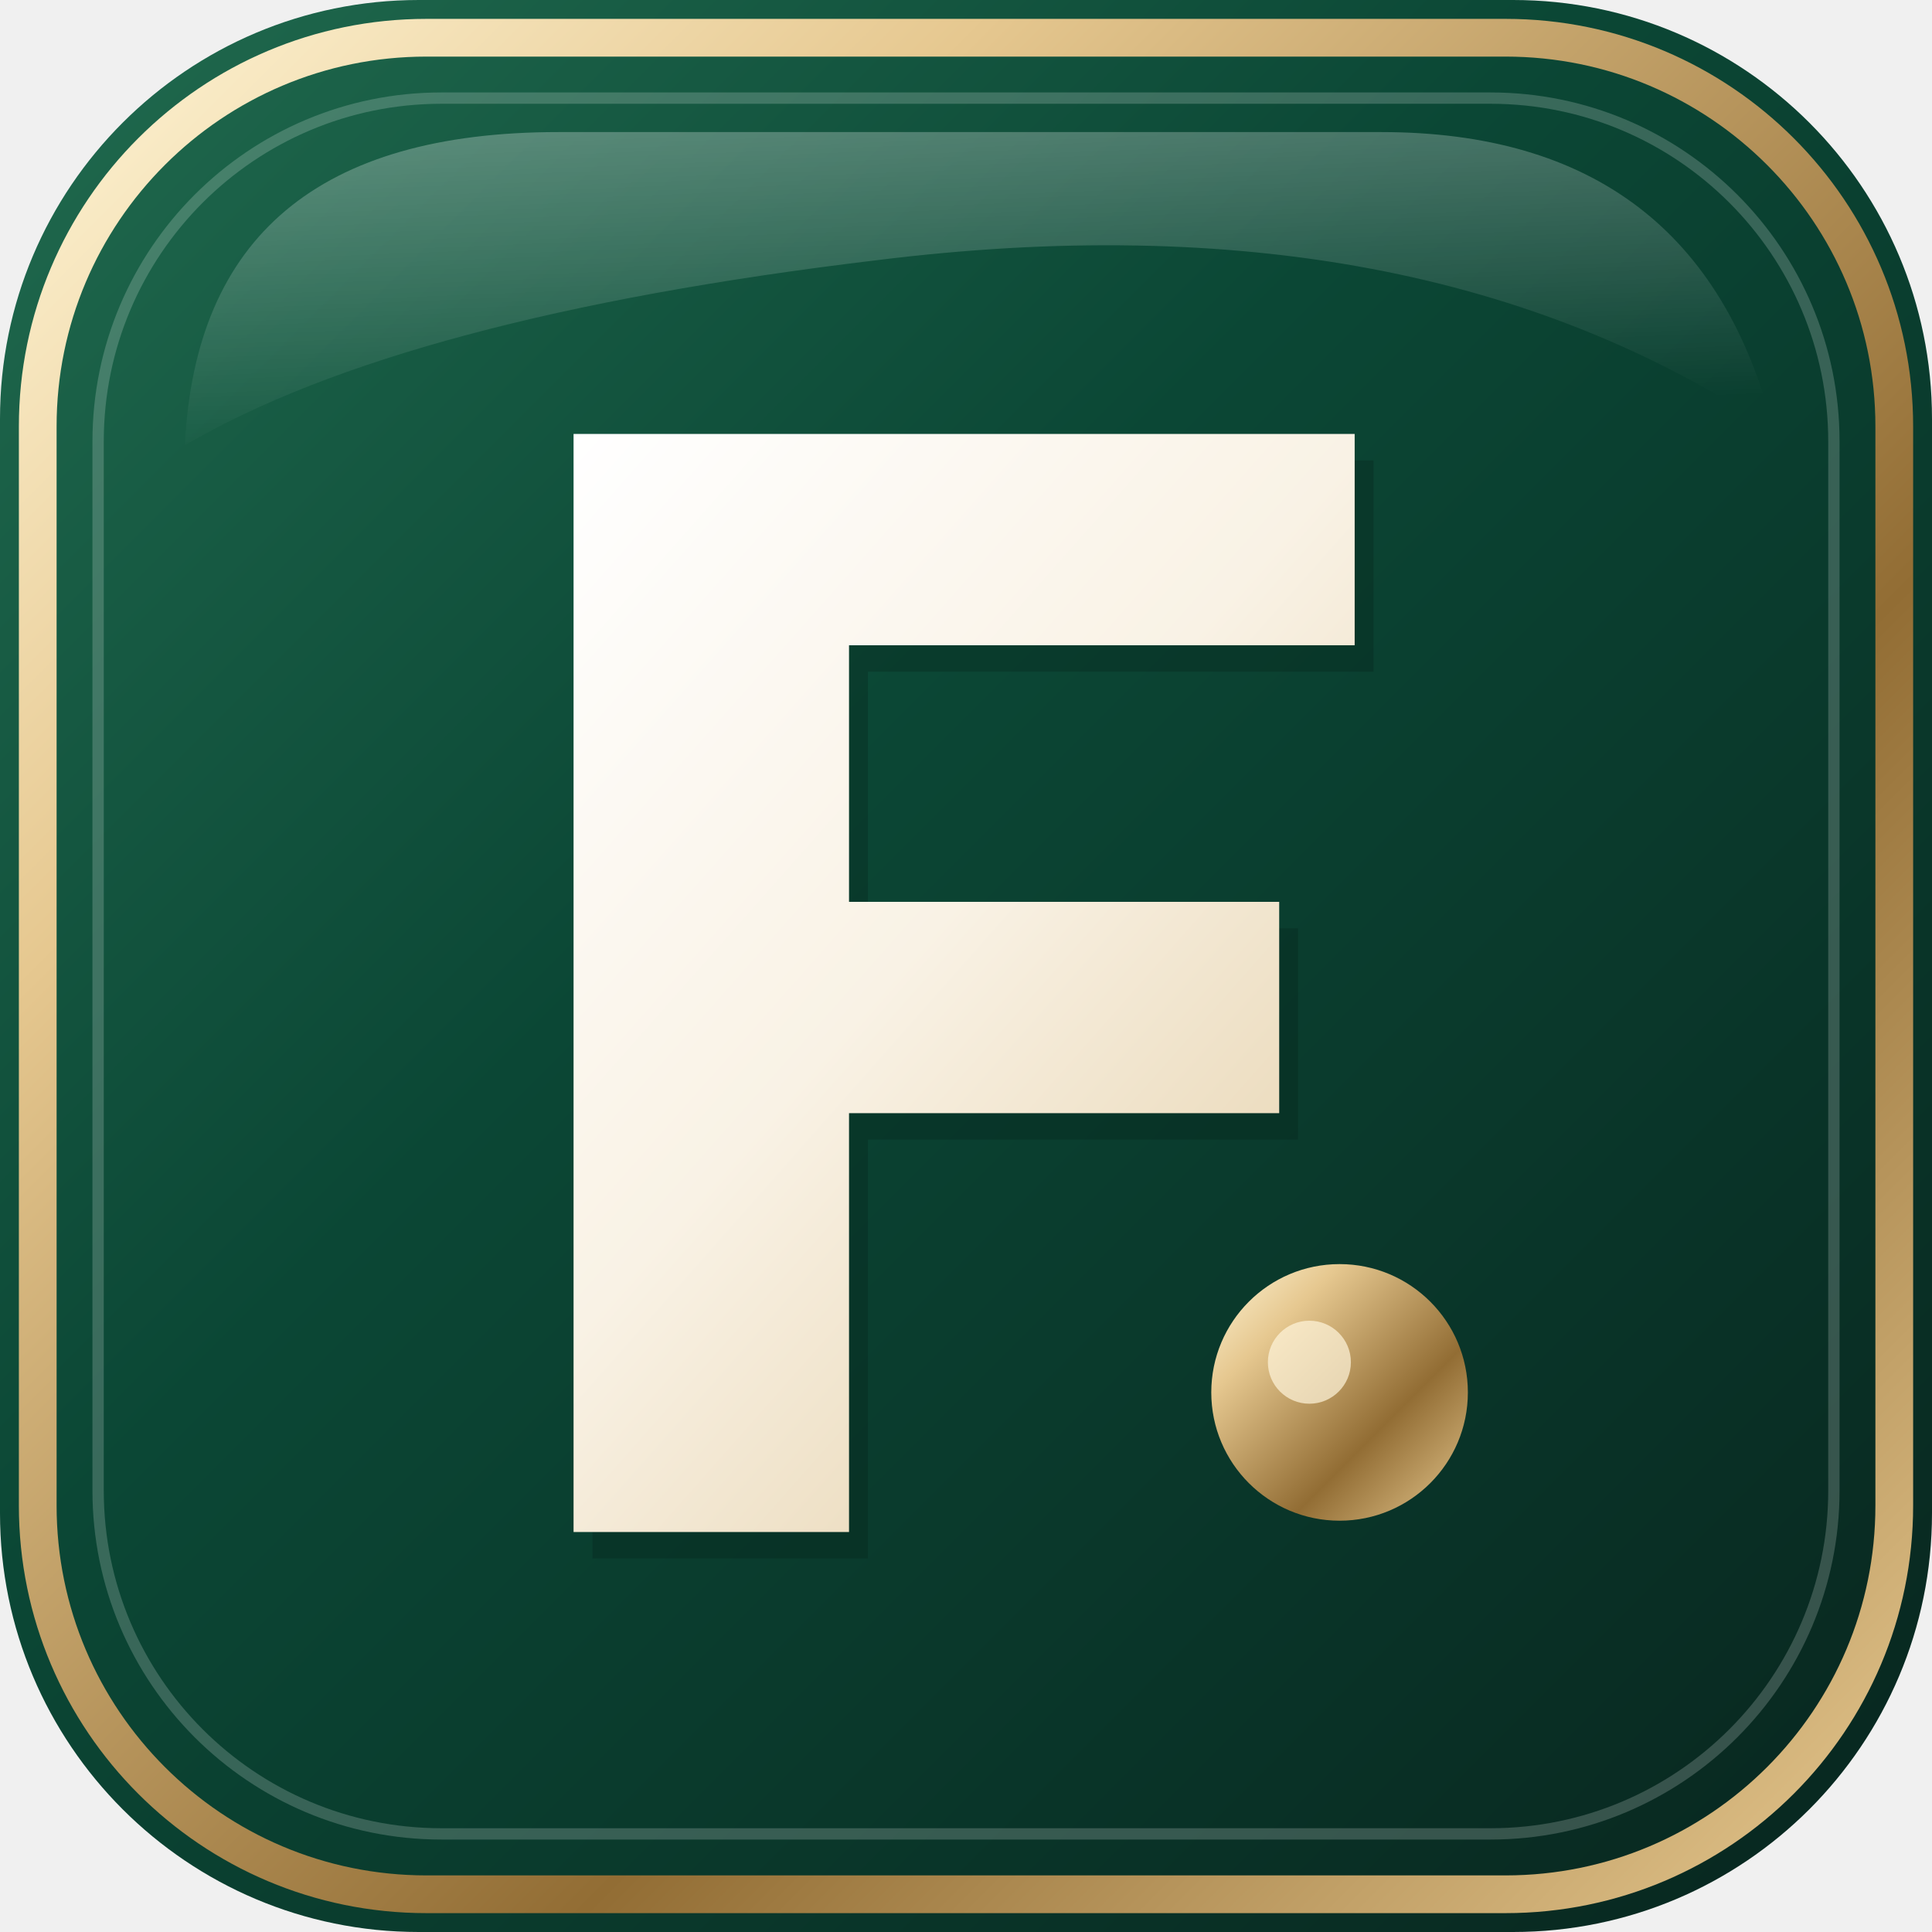
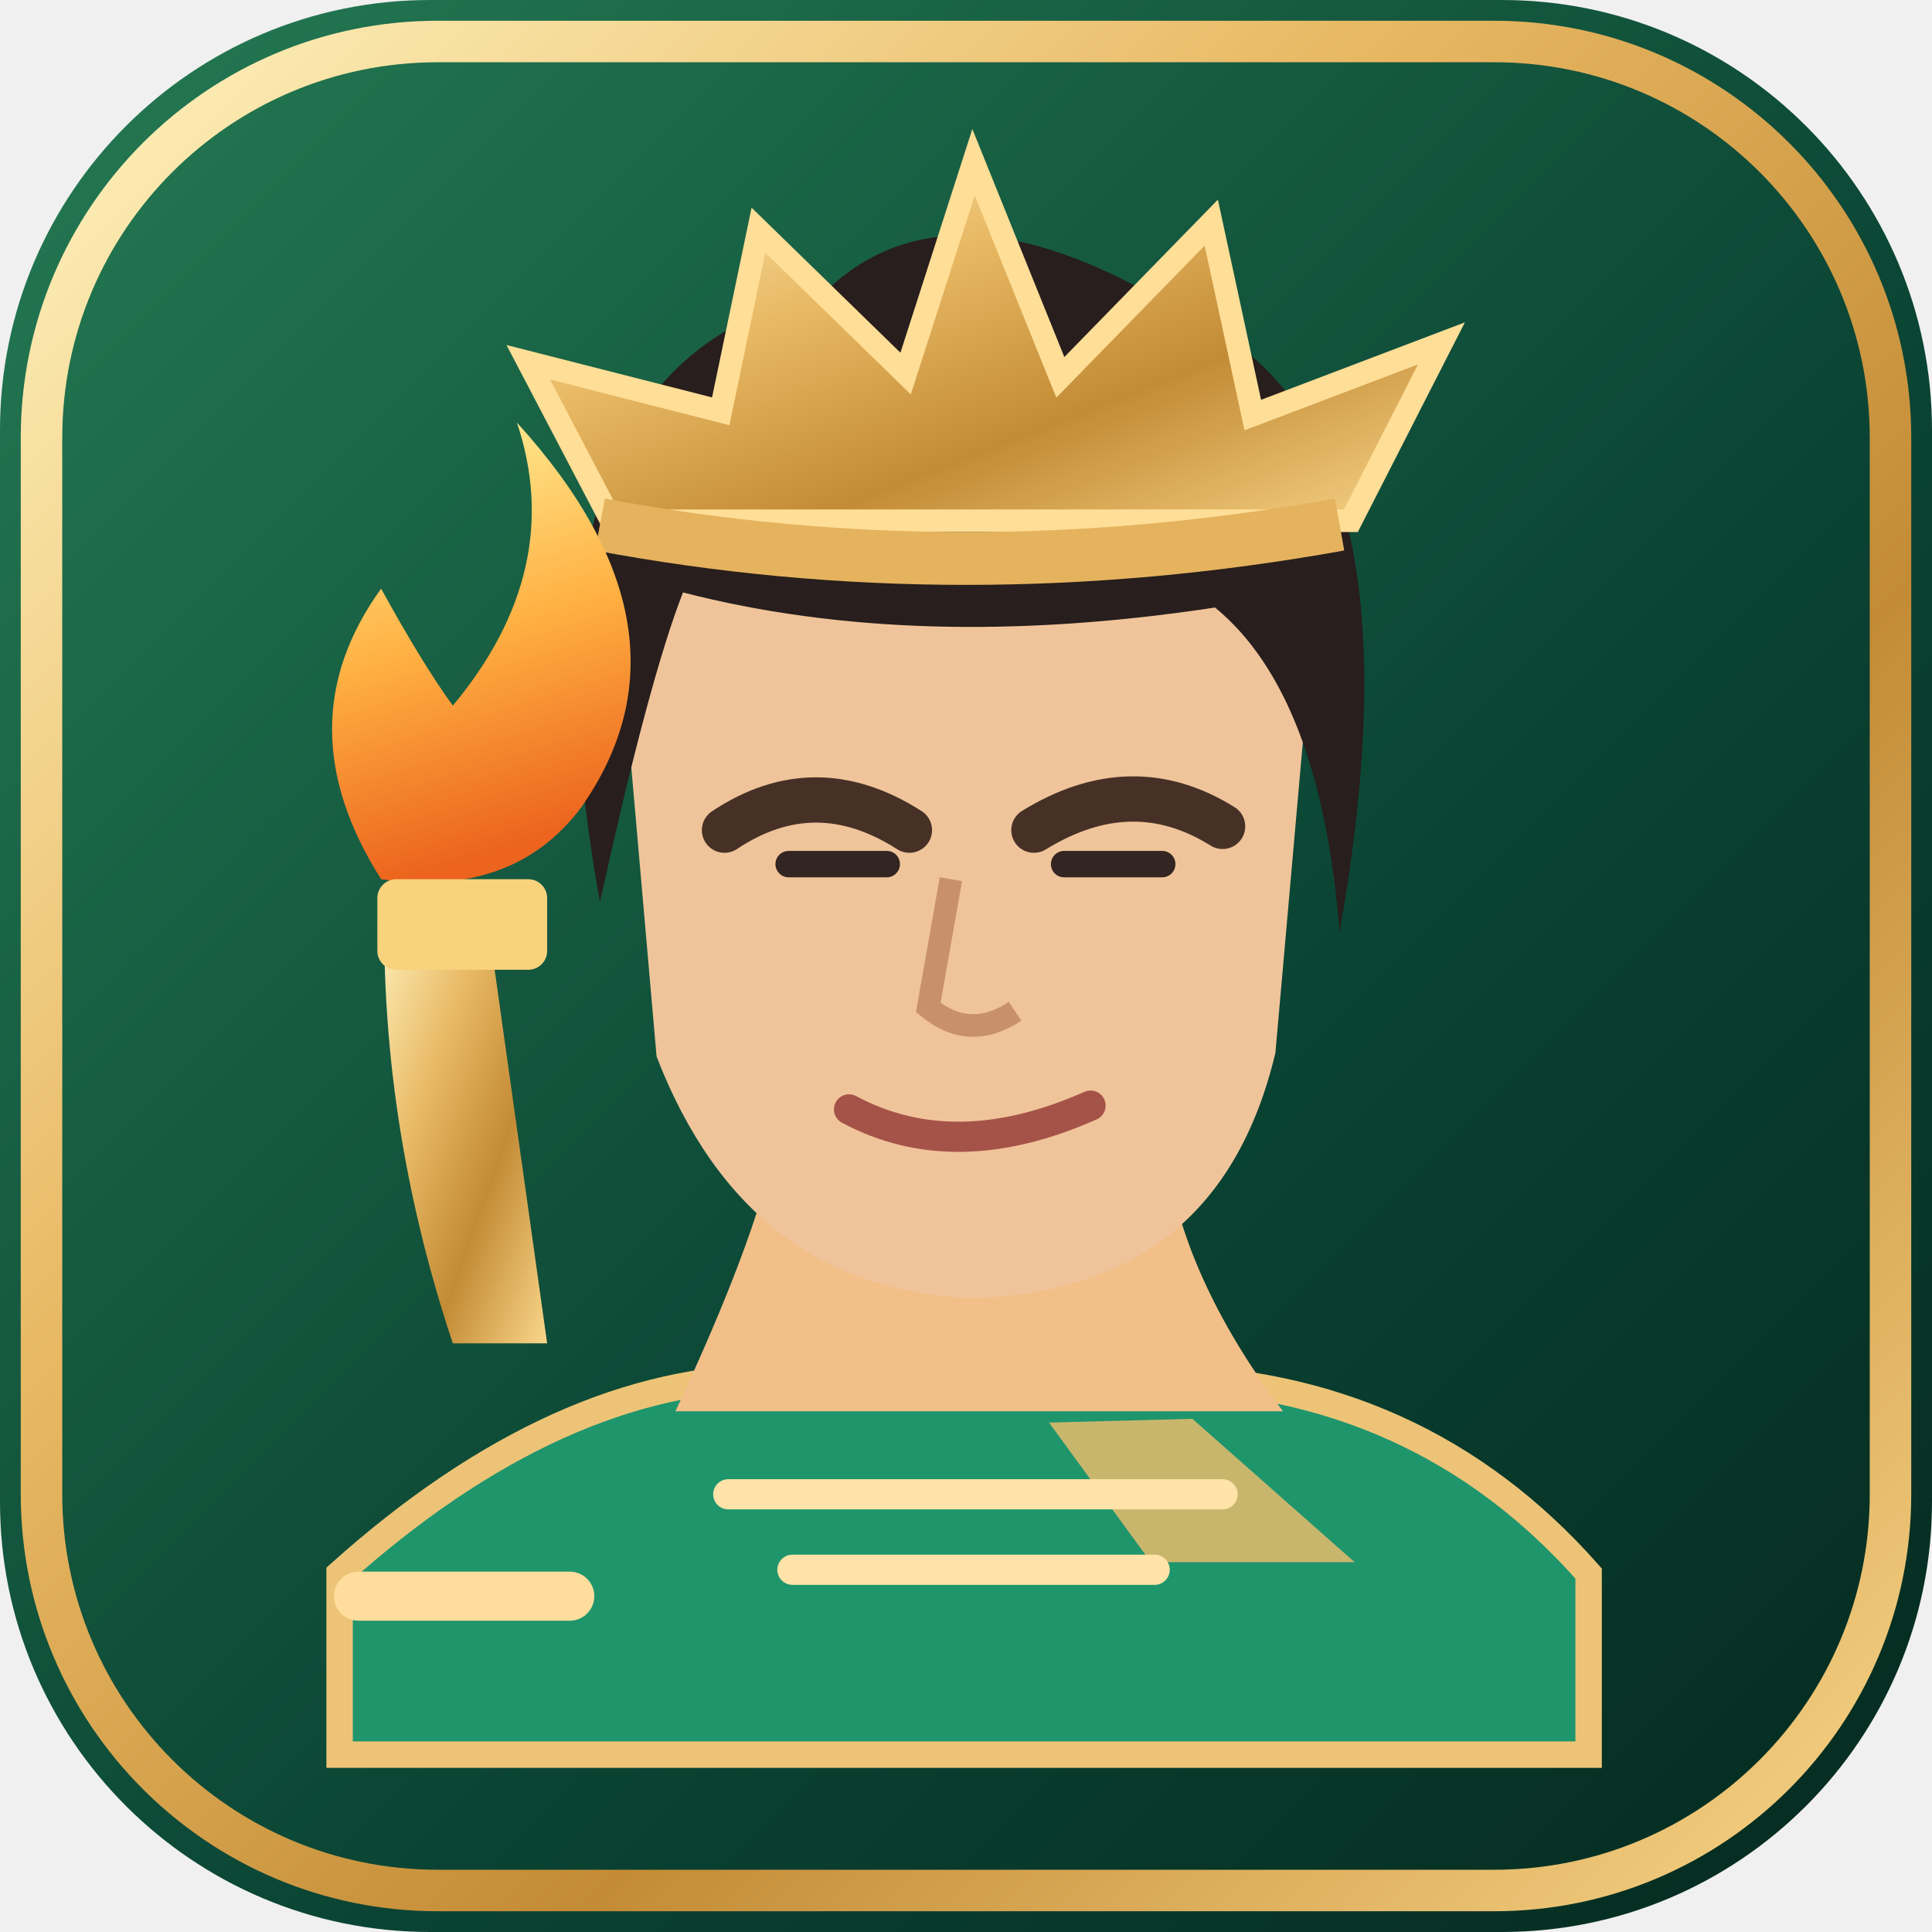
<svg xmlns="http://www.w3.org/2000/svg" width="512" height="512" viewBox="0 0 512 512">
  <defs>
-     <linearGradient id="bg" x1="0" y1="0" x2="1" y2="1">
-       <stop stop-color="#216b4f" />
-       <stop offset=".41" stop-color="#0b4735" />
-       <stop offset="1" stop-color="#08251e" />
+     <linearGradient id="green" x2="1" y2="1">
+       <stop stop-color="#257b53" />
+       <stop offset=".6" stop-color="#0a4333" />
+       <stop offset="1" stop-color="#05291e" />
    </linearGradient>
-     <linearGradient id="edge" x1="0" y1="0" x2="1" y2="1">
-       <stop stop-color="#fff5d6" />
-       <stop offset=".25" stop-color="#e6c890" />
-       <stop offset=".65" stop-color="#926d34" />
-       <stop offset="1" stop-color="#e6c88f" />
+     <linearGradient id="gold" x2="1" y2="1">
+       <stop stop-color="#fff4c0" />
+       <stop offset=".36" stop-color="#e8b863" />
+       <stop offset=".65" stop-color="#c38b35" />
+       <stop offset="1" stop-color="#f9d68a" />
    </linearGradient>
-     <linearGradient id="cream" x1="0" y1="0" x2=".8" y2="1">
-       <stop stop-color="#ffffff" />
-       <stop offset=".5" stop-color="#f9f2e5" />
-       <stop offset="1" stop-color="#e5d1ab" />
-     </linearGradient>
-     <linearGradient id="shine" x1="0" y1="0" x2=".2" y2="1">
-       <stop stop-color="#ffffff" stop-opacity=".29" />
-       <stop offset="1" stop-color="#ffffff" stop-opacity="0" />
+     <linearGradient id="flame" x2=".2" y2="1">
+       <stop stop-color="#fff5a0" />
+       <stop offset=".53" stop-color="#ffb143" />
+       <stop offset="1" stop-color="#ec641d" />
    </linearGradient>
  </defs>
-   <rect width="512" height="512" rx="111" fill="url(#bg)" />
-   <rect x="10" y="10" width="492" height="492" rx="103" fill="none" stroke="url(#edge)" stroke-width="10" />
-   <rect x="26" y="26" width="460" height="460" rx="91" fill="none" stroke="#ffffff" stroke-opacity=".19" stroke-width="3" />
-   <path d="M49 118 Q53 35 148 35 H366 Q450 35 470 114 Q376 51 232 69 Q107 84 49 118Z" fill="url(#shine)" />
-   <path d="M152 115 H359 V171 H225 V239 H339 V295 H225 V406 H152 Z" fill="#031e17" opacity=".28" transform="translate(5 7)" />
-   <path d="M152 115 H359 V171 H225 V239 H339 V295 H225 V406 H152 Z" fill="url(#cream)" />
-   <circle cx="355" cy="369" r="34" fill="url(#edge)" />
-   <circle cx="347" cy="361" r="11" fill="#fff5dc" opacity=".7" />
+   <rect width="512" height="512" rx="114" fill="url(#green)" />
+   <rect x="11" y="11" width="490" height="490" rx="105" stroke="url(#gold)" stroke-width="11" fill="none" />
+   <path d="M90 417Q148 365 205 365H306Q376 366 421 417V465H90Z" fill="#1f956c" stroke="#edc477" stroke-width="7" />
+   <path d="M179 374Q200 329 205 305H309Q313 338 340 374Z" fill="#f2bf89" />
+   <path d="M165 177Q165 93 255 91Q350 99 347 177L338 279Q323 342 258 344Q198 342 174 280Z" fill="#f0c49a" />
+   <path d="M159 239Q133 96 218 78Q252 44 315 84Q379 112 355 247Q350 184 322 161Q243 173 181 157Q172 180 159 239Z" fill="#271e1d" />
+   <path d="M192 220Q216 204 241 220M274 220Q300 204 324 219" stroke="#473126" stroke-width="12" stroke-linecap="round" fill="none" />
+   <path d="M209 229h26M282 229h26" stroke="#332521" stroke-width="7" stroke-linecap="round" />
+   <path d="M252 233L246 267Q257 276 269 268" fill="none" stroke="#c8906c" stroke-width="6" />
+   <path d="M225 294Q253 309 289 293" stroke="#a55349" stroke-width="8" stroke-linecap="round" fill="none" />
+   <path d="M162 138L140 96L191 109L201 61L240 99L258 43L281 100L321 59L332 110L382 91L358 138Z" fill="url(#gold)" stroke="#ffde97" stroke-width="6" />
+   <path d="M159 139Q255 157 355 139" stroke="#e5b35e" stroke-width="14" fill="none" />
+   <path d="M120 356Q100 296 102 235L128 235L145 356Z" fill="url(#gold)" />
+   <path d="M101 233Q75 192 101 156Q112 176 120 187Q150 151 137 112Q187 167 154 214Q136 238 101 233Z" fill="url(#flame)" />
+   <rect x="100" y="233" width="45" height="24" rx="5" fill="#f9d27c" />
+   <path d="M95 423H151" stroke="#ffdd9d" stroke-width="13" stroke-linecap="round" />
+   <path d="M316 376L359 414H305L278 377" fill="#dbb96d" opacity=".9" />
+   <path d="M193 396H324M210 416H306" stroke="#ffe3a8" stroke-width="8" stroke-linecap="round" />
</svg>
